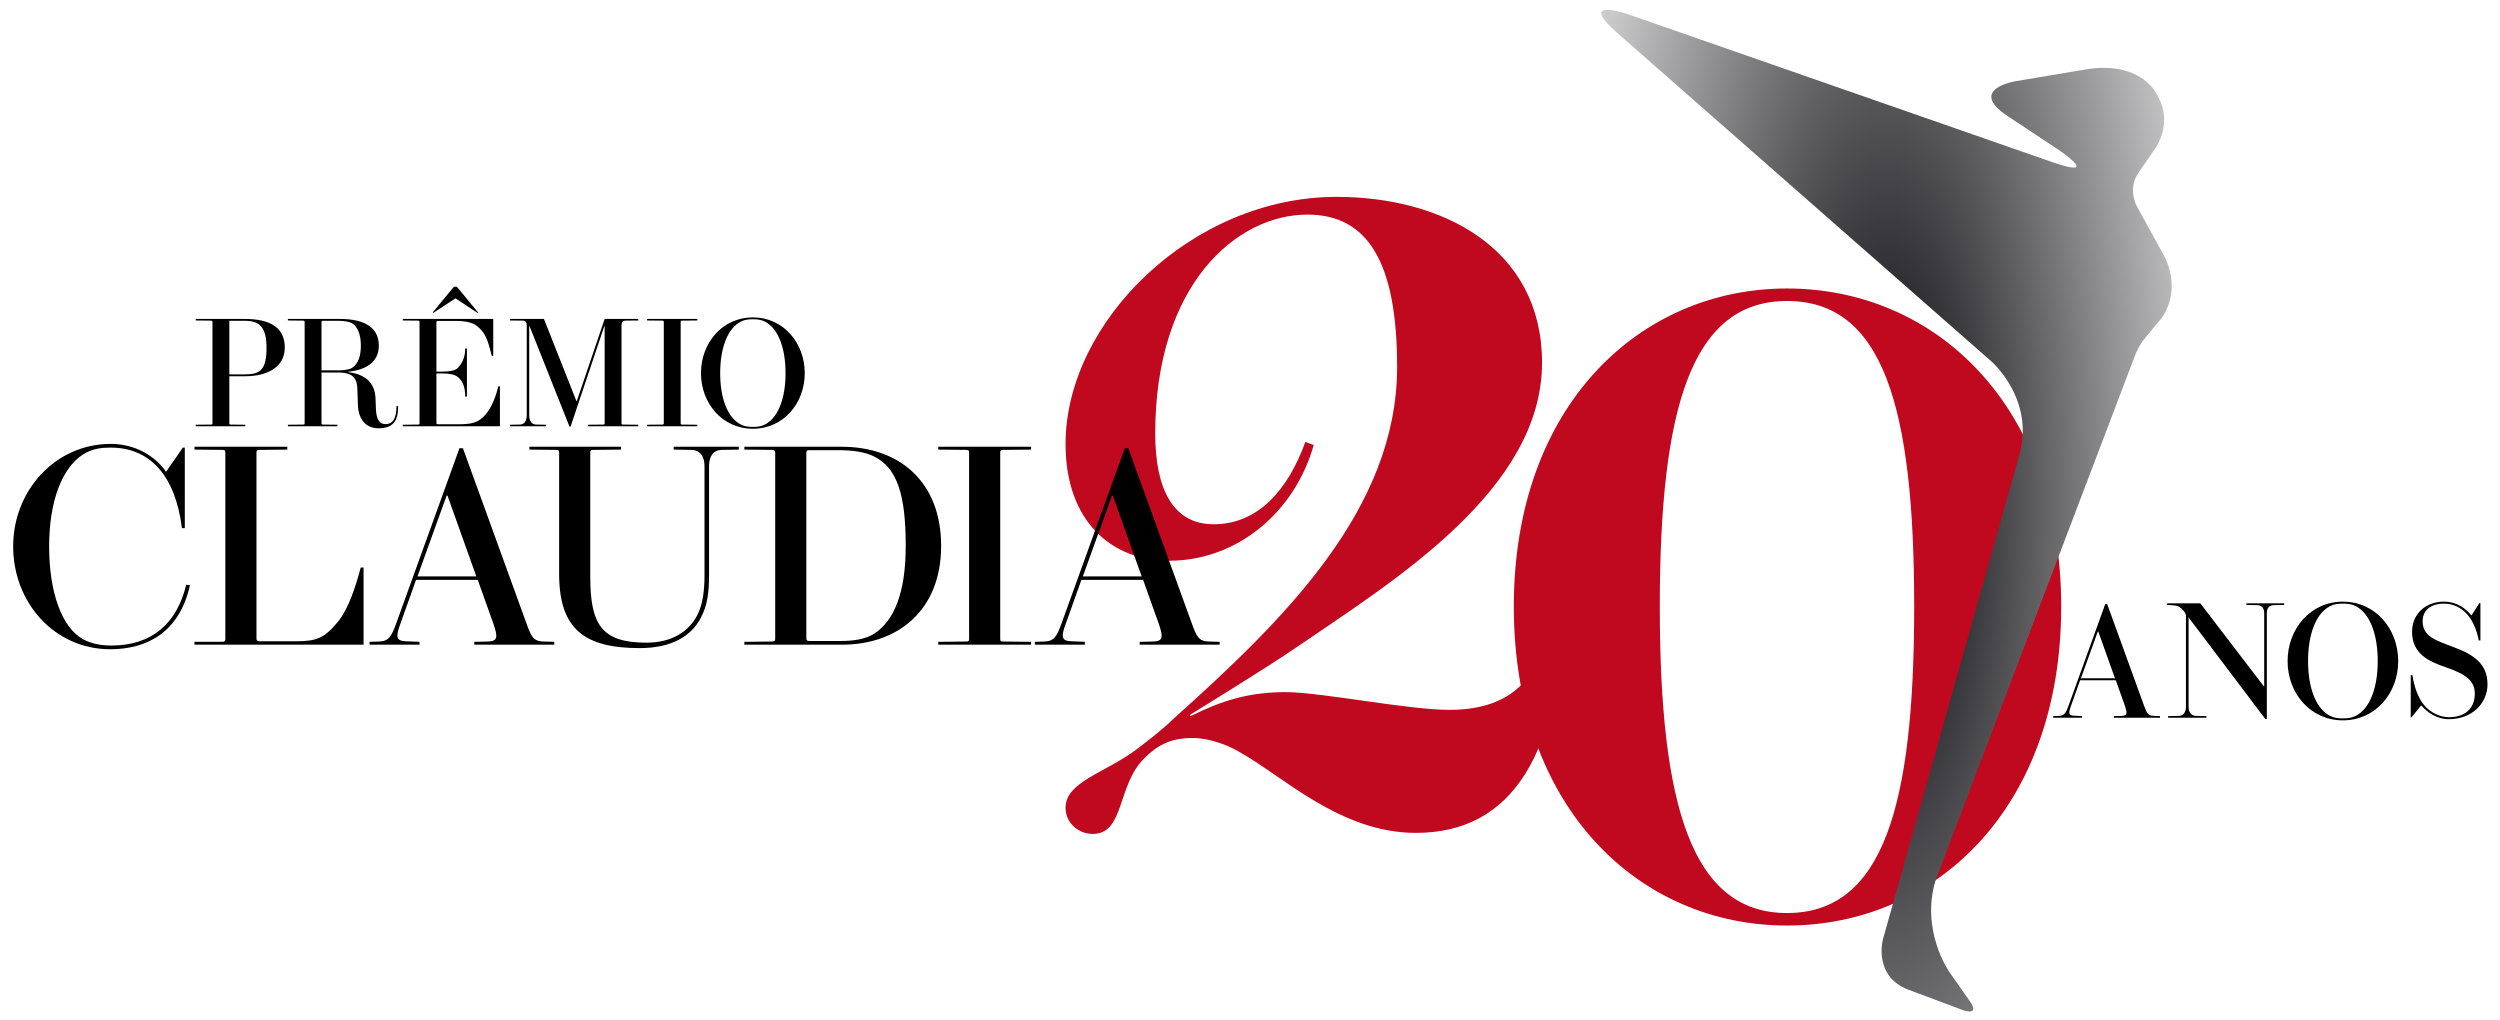
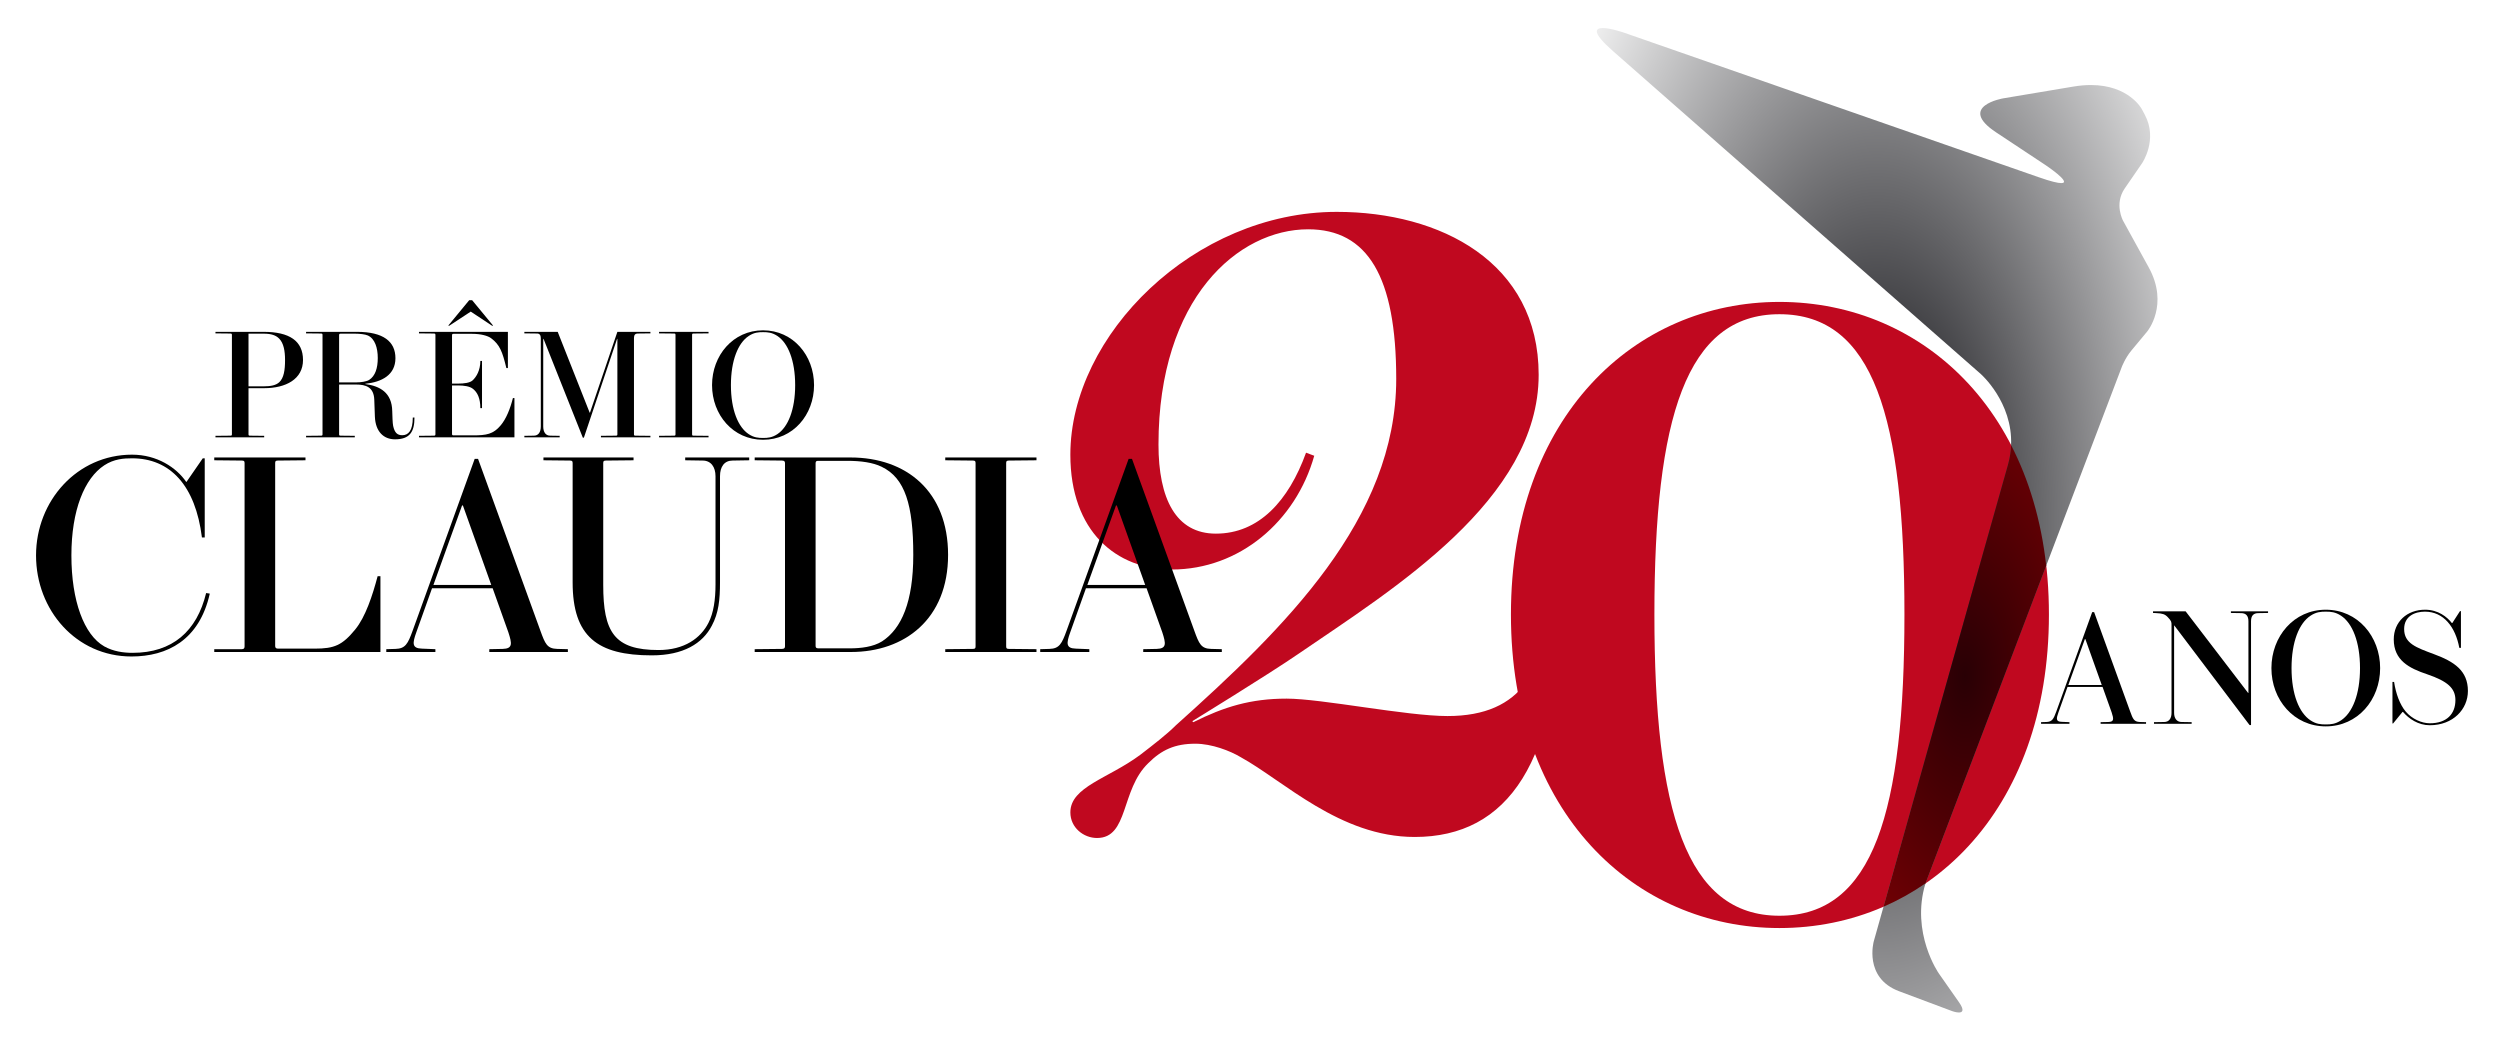
- <svg xmlns="http://www.w3.org/2000/svg" version="1.1" id="Layer_1" x="0px" y="0px" width="760px" height="310px" viewBox="0 0 760 310" enable-background="new 0 0 760 310" xml:space="preserve">
-   <path fill="#C0081F" d="M332.168,253.513c9.825,0,7.291-14.896,15.85-23.139c4.12-4.119,8.24-6.022,14.579-6.022  c5.072,0,10.777,2.218,13.947,4.12c13.312,7.29,30.745,24.724,53.885,24.724c28.844,0,45.008-23.138,45.008-75.121h-3.486  c-0.633,22.822-7.924,37.72-31.379,37.72c-12.68,0-38.986-5.389-49.764-5.389c-11.095,0-19.335,2.538-28.844,7.29l-0.319-0.317  c0,0,23.774-14.581,32.966-20.919c29.16-19.969,74.17-47.544,74.17-86.215c0-34.866-30.429-50.397-62.442-50.397  c-44.057,0-82.41,38.036-82.41,75.12c0,23.773,14.262,35.502,31.379,35.502c20.919,0,38.353-14.897,44.06-35.184l-2.537-0.951  c-5.389,14.896-14.581,25.039-27.894,25.039c-12.362,0-17.75-10.775-17.75-27.576c0-45.325,24.725-66.562,46.279-66.562  c18.384,0,27.258,14.581,27.258,46.277c0,43.424-34.548,77.022-68.149,107.135c-2.852,2.851-6.971,6.021-11.093,9.191  c-9.824,7.29-21.553,9.826-21.553,17.75C323.928,250.343,328.049,253.513,332.168,253.513L332.168,253.513z" />
-   <path fill="#C0081F" d="M543.244,281.365c45.009,0,83.362-35.501,83.362-96.99c0-61.176-38.354-96.676-83.362-96.676  c-44.692,0-83.044,35.5-83.044,96.676C460.2,245.864,498.552,281.365,543.244,281.365 M543.244,277.562  c-28.843,0-38.667-32.33-38.667-93.187c0-60.857,9.824-92.872,38.667-92.872c29.163,0,38.671,32.014,38.671,92.872  C581.915,245.231,572.407,277.562,543.244,277.562" />
+ <svg xmlns="http://www.w3.org/2000/svg" version="1.1" id="Layer_1" x="0px" y="0px" width="770px" height="320px" viewBox="0 0 770 320" enable-background="new 0 0 770 320" xml:space="preserve">
+   <path fill="#C0081F" d="M337.877,258.101c9.783,0,7.259-14.833,15.782-23.039c4.103-4.104,8.205-5.999,14.517-5.999  c5.05,0,10.732,2.21,13.888,4.104c13.255,7.26,30.615,24.619,53.656,24.619c28.722,0,44.818-23.042,44.818-74.803h-3.473  c-0.63,22.724-7.89,37.56-31.245,37.56c-12.627,0-38.821-5.367-49.554-5.367c-11.047,0-19.252,2.526-28.721,7.26l-0.317-0.314  c0,0,23.673-14.519,32.825-20.832c29.037-19.883,73.855-47.342,73.855-85.85c0-34.717-30.3-50.184-62.178-50.184  c-43.87,0-82.06,37.875-82.06,74.803c0,23.671,14.201,35.352,31.245,35.352c20.831,0,38.19-14.835,43.874-35.036l-2.527-0.946  c-5.365,14.833-14.519,24.932-27.775,24.932c-12.31,0-17.674-10.729-17.674-27.458c0-45.134,24.619-66.28,46.083-66.28  c18.305,0,27.142,14.519,27.142,46.081c0,43.24-34.401,76.696-67.86,106.681c-2.839,2.838-6.942,5.996-11.046,9.151  c-9.783,7.26-21.46,9.786-21.46,17.677C329.672,254.945,333.775,258.101,337.877,258.101L337.877,258.101z" />
+   <path fill="#C0081F" d="M548.059,285.837c44.818,0,83.01-35.351,83.01-96.58c0-60.916-38.191-96.267-83.01-96.267  c-44.503,0-82.691,35.351-82.691,96.267C465.367,250.486,503.556,285.837,548.059,285.837 M548.059,282.047  c-28.721,0-38.504-32.192-38.504-92.79c0-60.601,9.783-92.479,38.504-92.479c29.039,0,38.508,31.878,38.508,92.479  C586.566,249.854,577.098,282.047,548.059,282.047" />
  <g>
    <g>
-       <path d="M59.501,129.117l4.614-0.047c0.377,0,0.472-0.094,0.472-0.423v-30.75c0-0.283-0.095-0.423-0.472-0.423l-4.614-0.047    v-0.471h14.927c7.911,0,12.148,2.778,12.148,8.711c0,5.934-5.32,8.711-12.007,8.711h-4.85v14.269c0,0.329,0.094,0.423,0.471,0.423    l4.379,0.047v0.472H59.501V129.117z M74.334,113.814c2.308,0,3.861-0.33,4.897-1.271c1.413-1.318,1.79-3.721,1.79-6.875    c0-2.919-0.472-5.227-1.79-6.591c-1.036-1.083-2.543-1.554-4.803-1.554h-4.709v16.292H74.334z" />
-       <path d="M108.809,123.186l-0.188-5.229c-0.142-3.907-2.59-4.709-5.698-4.709h-5.18v15.399c0,0.329,0.094,0.423,0.471,0.423    l4.379,0.047v0.472H87.524v-0.472l4.615-0.047c0.376,0,0.471-0.094,0.471-0.423v-30.75c0-0.283-0.094-0.423-0.471-0.423    l-4.615-0.047v-0.471h15.774c8.146,0,11.867,3.014,11.867,8.146c0,5.18-4.238,7.393-9.323,7.911v0.095    c4.521,0.611,8.241,2.636,8.335,8.38c0.046,1.367,0.093,3.721,0.282,4.568c0.472,2.166,1.319,2.873,2.826,2.873    c1.883,0,3.249-1.413,3.249-5.463h0.518c0,4.475-1.507,6.734-6.027,6.734C111.54,130.201,108.997,127.847,108.809,123.186z     M103.064,112.59c1.365,0,3.107-0.234,3.956-0.753c1.93-1.225,2.684-3.72,2.684-6.781c0-3.155-0.895-5.979-3.06-6.97    c-0.848-0.376-2.543-0.564-4.003-0.564h-4.474c-0.283,0-0.424,0.14-0.424,0.423v14.645H103.064z" />
+       <path d="M66.365,134.234l4.595-0.047c0.375,0,0.469-0.094,0.469-0.421v-30.619c0-0.282-0.094-0.421-0.469-0.421l-4.595-0.047    v-0.469h14.864c7.876,0,12.098,2.767,12.098,8.674c0,5.909-5.298,8.676-11.958,8.676h-4.829v14.207    c0,0.327,0.093,0.421,0.469,0.421l4.36,0.047v0.469H66.365V134.234z M81.135,118.995c2.298,0,3.845-0.329,4.877-1.266    c1.408-1.313,1.782-3.704,1.782-6.847c0-2.906-0.469-5.204-1.782-6.563c-1.032-1.079-2.532-1.548-4.783-1.548h-4.688v16.224    H81.135z" />
+       <path d="M115.465,128.326l-0.188-5.206c-0.14-3.891-2.578-4.688-5.673-4.688h-5.159v15.333c0,0.327,0.094,0.421,0.469,0.421    l4.361,0.047v0.469H94.271v-0.469l4.596-0.047c0.375,0,0.469-0.094,0.469-0.421v-30.619c0-0.282-0.094-0.421-0.469-0.421    l-4.596-0.047v-0.469h15.708c8.111,0,11.816,3.001,11.816,8.112c0,5.157-4.22,7.361-9.284,7.877v0.094    c4.501,0.609,8.205,2.625,8.3,8.345c0.045,1.36,0.094,3.704,0.28,4.548c0.47,2.157,1.315,2.861,2.815,2.861    c1.875,0,3.235-1.407,3.235-5.44h0.515c0,4.456-1.5,6.706-6.002,6.706C118.184,135.312,115.651,132.968,115.465,128.326z     M109.744,117.776c1.36,0,3.095-0.234,3.938-0.75c1.923-1.219,2.672-3.704,2.672-6.752c0-3.143-0.889-5.955-3.047-6.941    c-0.843-0.374-2.532-0.562-3.985-0.562h-4.454c-0.283,0-0.423,0.14-0.423,0.421v14.583H109.744z" />
    </g>
    <g>
-       <path d="M122.449,129.117l4.615-0.047c0.377,0,0.471-0.141,0.471-0.423v-30.75c0-0.283-0.094-0.423-0.471-0.423l-4.615-0.047    v-0.471h27.5v11.207h-0.47c-1.225-5.084-2.025-7.204-4.709-9.229c-0.989-0.753-3.155-1.365-5.838-1.365h-5.839    c-0.282,0-0.423,0.14-0.423,0.423v14.974h1.789c2.025,0,3.721-0.236,4.568-0.989c1.178-1.083,2.402-3.108,2.402-6.028h0.518    v14.597h-0.518c0-2.873-0.801-4.803-2.308-5.979c-0.941-0.754-2.684-1.037-4.662-1.037h-1.789v15.021    c0,0.282,0.094,0.424,0.471,0.424h5.98c4.239,0,6.31-0.377,8.57-3.061c1.742-2.024,3.014-5.273,3.814-8.477h0.471v12.149h-29.525    V129.117z M131.538,94.979l6.45-7.816h0.895l6.452,7.816l-0.189,0.141l-6.687-4.426l-6.734,4.426L131.538,94.979z" />
-       <path d="M160.975,99.122h-0.094v27.077c0,1.787,0.753,2.871,2.166,2.871l2.92,0.047v0.472h-10.925v-0.472l2.92-0.047    c1.365,0,2.167-0.988,2.167-2.871V98.887c0-0.941-0.424-1.412-1.131-1.412l-3.956-0.047v-0.471h10.312l9.889,25.003h0.094    l8.477-25.003h10.218v0.471l-3.956,0.047c-0.706,0-1.13,0.423-1.13,1.365v29.808c0,0.329,0.094,0.423,0.471,0.423l4.615,0.047    v0.472h-15.304v-0.472l4.615-0.047c0.377,0,0.471-0.094,0.471-0.423V99.122h-0.094l-10.266,30.562h-0.33L160.975,99.122z" />
+       <path d="M129.046,134.234l4.596-0.047c0.375,0,0.469-0.14,0.469-0.421v-30.619c0-0.282-0.094-0.421-0.469-0.421l-4.596-0.047    v-0.469h27.384v11.159h-0.469c-1.219-5.063-2.017-7.174-4.688-9.19c-0.986-0.75-3.143-1.359-5.815-1.359h-5.814    c-0.28,0-0.421,0.14-0.421,0.421v14.91h1.782c2.015,0,3.704-0.234,4.547-0.984c1.173-1.079,2.392-3.095,2.392-6.002h0.516V125.7    h-0.516c0-2.861-0.797-4.783-2.298-5.955c-0.938-0.75-2.672-1.032-4.642-1.032h-1.782v14.958c0,0.281,0.093,0.421,0.469,0.421    h5.955c4.221,0,6.283-0.375,8.534-3.046c1.735-2.017,3.001-5.252,3.798-8.441h0.469v12.098h-29.4V134.234z M138.098,100.239    l6.422-7.784h0.892l6.425,7.784l-0.189,0.14l-6.659-4.407l-6.705,4.407L138.098,100.239z" />
+       <path d="M167.41,104.365h-0.094v26.962c0,1.781,0.751,2.859,2.158,2.859l2.906,0.047v0.469h-10.877v-0.469l2.907-0.047    c1.36,0,2.158-0.984,2.158-2.859V104.13c0-0.938-0.423-1.406-1.126-1.406l-3.938-0.047v-0.469h10.269l9.846,24.897h0.094    l8.439-24.897h10.175v0.469l-3.938,0.047c-0.703,0-1.126,0.421-1.126,1.359v29.682c0,0.327,0.094,0.421,0.469,0.421l4.596,0.047    v0.469h-15.239v-0.469l4.595-0.047c0.375,0,0.469-0.094,0.469-0.421v-29.4h-0.094l-10.222,30.432h-0.327L167.41,104.365z" />
    </g>
    <g>
-       <path d="M196.706,129.117l4.615-0.047c0.377,0,0.472-0.094,0.472-0.423v-30.75c0-0.329-0.095-0.423-0.472-0.423l-4.615-0.047    v-0.471h15.304v0.471l-4.615,0.047c-0.377,0-0.471,0.095-0.471,0.423v30.75c0,0.329,0.094,0.423,0.471,0.423l4.615,0.047v0.472    h-15.304V129.117z" />
-       <path d="M213.096,113.438c0-9.183,6.498-16.952,15.774-16.952c9.277,0,15.775,7.769,15.775,16.952    c0,9.182-6.498,16.904-15.775,16.904C219.594,130.342,213.096,122.619,213.096,113.438z M233.297,128.6    c3.297-2.166,5.509-7.533,5.509-15.162c0-7.628-2.212-13.044-5.509-15.209c-1.648-1.083-2.966-1.177-4.426-1.177    c-1.459,0-2.778,0.093-4.426,1.177c-3.296,2.165-5.509,7.582-5.509,15.209c0,7.629,2.213,12.996,5.509,15.162    c1.648,1.084,2.966,1.177,4.426,1.177C230.331,129.776,231.649,129.684,233.297,128.6z" />
+       <path d="M202.989,134.234l4.596-0.047c0.375,0,0.469-0.094,0.469-0.421v-30.619c0-0.327-0.094-0.421-0.469-0.421l-4.596-0.047    v-0.469h15.239v0.469l-4.594,0.047c-0.376,0-0.469,0.094-0.469,0.421v30.619c0,0.327,0.093,0.421,0.469,0.421l4.594,0.047v0.469    h-15.239V134.234z" />
+       <path d="M219.311,118.619c0-9.143,6.471-16.879,15.708-16.879c9.237,0,15.708,7.737,15.708,16.879    c0,9.144-6.471,16.833-15.708,16.833C225.781,135.453,219.311,127.763,219.311,118.619z M239.425,133.718    c3.282-2.156,5.486-7.502,5.486-15.099c0-7.595-2.204-12.988-5.486-15.145c-1.641-1.079-2.954-1.172-4.407-1.172    c-1.455,0-2.767,0.093-4.407,1.172c-3.284,2.156-5.487,7.549-5.487,15.145c0,7.597,2.204,12.942,5.487,15.099    c1.641,1.079,2.952,1.172,4.407,1.172C236.472,134.89,237.785,134.797,239.425,133.718z" />
    </g>
  </g>
  <g>
    <g>
-       <path d="M4,166.114c0-16.931,12.763-31.17,29.693-31.17c7.728,0,13.719,3.995,16.757,8.423h0.087l5.036-7.293h0.607v24.483h-0.868    c-1.997-16.062-9.811-24.483-21.619-24.483c-2.518,0-5.557,0.174-8.595,2.171c-6.078,3.992-10.159,13.804-10.159,27.869    s3.907,24.571,10.159,28.13c2.778,1.562,5.903,1.998,8.769,1.998c12.329,0,19.883-6.686,22.748-18.494l1.129,0.174    c-3.213,14.413-13.197,19.449-24.223,19.449C16.416,197.371,4,183.045,4,166.114z" />
-       <path d="M59.126,195.113h8.508c0.695,0,0.869-0.348,0.869-0.869v-56.693c0-0.608-0.174-0.782-0.869-0.782l-8.508-0.087v-0.867    h28.217v0.867l-8.508,0.087c-0.694,0-0.868,0.174-0.868,0.782v56.521c0,0.521,0.174,0.868,0.868,0.868h11.374    c6.078,0,8.509-1.042,12.502-5.904c3.213-3.906,5.383-10.592,6.946-16.496h0.868v23.441H59.126V195.113z" />
+       <path d="M11.1,171.074c0-16.86,12.709-31.039,29.567-31.039c7.695,0,13.66,3.978,16.686,8.387h0.086l5.014-7.262h0.604v24.381    h-0.863c-1.989-15.994-9.77-24.381-21.528-24.381c-2.508,0-5.533,0.173-8.559,2.162c-6.053,3.976-10.116,13.746-10.116,27.752    c0,14.004,3.891,24.467,10.116,28.011c2.767,1.555,5.879,1.989,8.731,1.989c12.276,0,19.797-6.659,22.651-18.417l1.125,0.175    c-3.199,14.35-13.141,19.365-24.121,19.365C23.463,202.197,11.1,187.934,11.1,171.074z" />
+       <path d="M65.992,199.948h8.472c0.692,0,0.865-0.346,0.865-0.863v-56.454c0-0.606-0.173-0.779-0.865-0.779l-8.472-0.087v-0.863    H94.09v0.863l-8.474,0.087c-0.691,0-0.863,0.173-0.863,0.779v56.28c0,0.521,0.171,0.866,0.863,0.866h11.327    c6.052,0,8.472-1.038,12.449-5.879c3.198-3.89,5.36-10.549,6.917-16.428h0.864v23.344H65.992V199.948z" />
    </g>
    <g>
-       <path d="M112.331,195.113l2.865-0.088c3.039-0.086,3.82-1.561,5.296-5.643l19.188-53.135h1.042l19.274,53.135    c1.476,4.082,2.083,5.557,5.209,5.643l3.299,0.088v0.867h-24.311v-0.867l4.167-0.088c3.126-0.086,2.865-1.648,1.737-5.121    l-4.862-13.633h-18.754l-4.861,13.633c-1.216,3.385-1.389,4.949,1.736,5.035l4.167,0.174v0.867h-15.194V195.113z M144.802,175.23    l-8.769-24.57h-0.261l-8.855,24.57H144.802z" />
-       <path d="M169.975,174.449v-36.898c0-0.608-0.173-0.782-0.868-0.782l-8.162-0.087v-0.867h27.87v0.867l-8.508,0.087    c-0.695,0-0.868,0.174-0.868,0.782v37.68c0,14.586,3.386,20.143,17.104,20.143c7.988,0,13.024-3.645,15.455-8.422    c1.563-3.039,2.17-7.119,2.17-11.894v-33.427c0-2.866-1.389-4.862-3.994-4.862l-5.383-0.087v-0.867h19.796v0.867l-5.123,0.087    c-2.518,0-3.907,1.824-3.907,4.862v32.732c0,5.557-0.434,9.549-2.518,13.457c-2.865,5.557-8.856,9.203-18.58,9.203    C177.615,197.023,169.975,191.205,169.975,174.449z" />
+       <path d="M118.972,199.948l2.852-0.086c3.027-0.085,3.804-1.555,5.273-5.618l19.107-52.911h1.038l19.193,52.911    c1.469,4.063,2.075,5.533,5.187,5.618l3.285,0.086v0.866H150.7v-0.866l4.15-0.086c3.112-0.085,2.854-1.643,1.729-5.102    l-4.841-13.572h-18.674l-4.841,13.572c-1.21,3.373-1.383,4.931,1.729,5.017l4.15,0.171v0.866h-15.129V199.948z M151.305,180.151    l-8.731-24.467h-0.26l-8.817,24.467H151.305z" />
+       <path d="M176.372,179.374v-36.743c0-0.606-0.174-0.779-0.866-0.779l-8.125-0.087v-0.863h27.751v0.863l-8.472,0.087    c-0.692,0-0.865,0.173-0.865,0.779v37.521c0,14.524,3.373,20.058,17.031,20.058c7.954,0,12.97-3.63,15.391-8.386    c1.555-3.026,2.161-7.091,2.161-11.844v-33.286c0-2.854-1.383-4.842-3.977-4.842l-5.36-0.087v-0.863h19.712v0.863l-5.102,0.087    c-2.506,0-3.89,1.816-3.89,4.842v32.595c0,5.533-0.432,9.509-2.507,13.398c-2.854,5.533-8.82,9.165-18.502,9.165    C183.98,201.852,176.372,196.059,176.372,179.374z" />
    </g>
    <g>
-       <path d="M226.285,195.113l8.422-0.088c0.694,0,0.955-0.26,0.955-0.781v-56.693c0-0.523-0.261-0.782-0.955-0.782l-8.422-0.087    v-0.867h29.607c17.364,0,30.214,10.504,30.214,30.127c0,19.883-13.457,30.039-30.041,30.039h-29.78V195.113z M255.718,194.854    c3.386,0,7.206-0.436,9.984-2.171c5.99-3.908,9.638-12.155,9.638-26.741c0-15.369-2.519-23.79-9.812-27.264    c-2.691-1.303-6.338-1.822-10.679-1.822h-9.029c-0.521,0-0.695,0.26-0.695,0.781v56.435c0,0.521,0.174,0.782,0.869,0.782H255.718z    " />
-       <path d="M285.23,195.113l8.508-0.088c0.695,0,0.868-0.172,0.868-0.781v-56.693c0-0.608-0.173-0.782-0.868-0.782l-8.508-0.087    v-0.867h28.216v0.867l-8.507,0.087c-0.694,0-0.868,0.174-0.868,0.782v56.693c0,0.609,0.174,0.781,0.868,0.781l8.507,0.088v0.867    H285.23V195.113z" />
+       <path d="M232.443,199.948l8.385-0.086c0.691,0,0.952-0.26,0.952-0.777v-56.454c0-0.521-0.26-0.779-0.952-0.779l-8.385-0.087    v-0.863h29.48c17.291,0,30.086,10.46,30.086,29.998c0,19.801-13.401,29.915-29.914,29.915h-29.653V199.948z M261.75,199.691    c3.371,0,7.175-0.435,9.942-2.164c5.966-3.89,9.597-12.104,9.597-26.628c0-15.302-2.506-23.688-9.769-27.146    c-2.681-1.298-6.312-1.815-10.634-1.815h-8.992c-0.519,0-0.691,0.259-0.691,0.777v56.195c0,0.521,0.173,0.78,0.865,0.78H261.75z" />
+       <path d="M291.138,199.948l8.473-0.086c0.692,0,0.865-0.171,0.865-0.777v-56.454c0-0.606-0.173-0.779-0.865-0.779l-8.473-0.087    v-0.863h28.097v0.863l-8.471,0.087c-0.691,0-0.864,0.173-0.864,0.779v56.454c0,0.606,0.173,0.777,0.864,0.777l8.471,0.086v0.866    h-28.097V199.948z" />
    </g>
    <g>
-       <path d="M314.598,195.113l2.865-0.088c3.038-0.086,3.819-1.561,5.295-5.643l19.189-53.135h1.042l19.272,53.135    c1.477,4.082,2.085,5.557,5.209,5.643l3.302,0.088v0.867h-24.311v-0.867l4.168-0.088c3.126-0.086,2.864-1.648,1.736-5.121    l-4.862-13.633h-18.753l-4.862,13.633c-1.217,3.385-1.39,4.949,1.736,5.035l4.167,0.174v0.867h-15.194V195.113z M347.067,175.23    l-8.769-24.57h-0.259l-8.856,24.57H347.067z" />
+       <path d="M320.381,199.948l2.853-0.086c3.026-0.085,3.804-1.555,5.273-5.618l19.108-52.911h1.038l19.191,52.911    c1.471,4.063,2.075,5.533,5.188,5.618l3.287,0.086v0.866H352.11v-0.866l4.15-0.086c3.112-0.085,2.852-1.643,1.729-5.102    l-4.841-13.572h-18.674l-4.841,13.572c-1.212,3.373-1.383,4.931,1.729,5.017l4.15,0.171v0.866h-15.13V199.948z M352.713,180.151    l-8.731-24.467h-0.259l-8.818,24.467H352.713z" />
    </g>
  </g>
  <g>
    <g>
-       <path d="M624.177,217.685l1.657-0.053c1.758-0.052,2.209-0.903,3.062-3.262l11.091-30.714h0.604l11.142,30.714    c0.853,2.358,1.205,3.21,3.011,3.262l1.907,0.053v0.499h-14.054v-0.499l2.409-0.053c1.806-0.052,1.656-0.953,1.005-2.96    l-2.813-7.88h-10.84l-2.81,7.88c-0.702,1.956-0.804,2.861,1.005,2.908l2.407,0.104v0.499h-8.783V217.685z M642.948,206.189    l-5.07-14.201h-0.149l-5.119,14.201H642.948z" />
-       <path d="M665.38,187.77h-0.051v27.053c0,1.655,0.805,2.81,2.31,2.81l3.111,0.053v0.499h-11.644v-0.499l3.16-0.053    c1.455,0,2.261-1.055,2.261-2.81v-27.151c0-0.952,0-1.255-1.155-2.46c-0.903-0.953-1.657-1.154-3.515-1.254l-1.051-0.052v-0.499    h10.086l19.322,25.242h0.101v-22.184c0-1.656-0.751-2.508-2.257-2.508l-3.163-0.052v-0.499h11.493v0.499l-3.012,0.052    c-1.455,0-2.258,0.754-2.258,2.508v32.12h-0.452L665.38,187.77z" />
+       <path d="M628.648,222.424l1.649-0.052c1.751-0.051,2.199-0.9,3.05-3.246l11.045-30.587h0.6l11.095,30.587    c0.849,2.346,1.199,3.195,2.998,3.246l1.899,0.052v0.497H646.99v-0.497l2.399-0.052c1.798-0.051,1.648-0.948,1-2.946l-2.801-7.848    h-10.795l-2.798,7.848c-0.698,1.946-0.8,2.85,1,2.896l2.398,0.103v0.497h-8.746V222.424z M647.34,210.978l-5.048-14.142h-0.149    l-5.099,14.142H647.34z" />
+       <path d="M669.677,192.638h-0.05v26.937c0,1.649,0.8,2.798,2.299,2.798l3.099,0.052v0.497H663.43v-0.497l3.147-0.052    c1.449,0,2.251-1.049,2.251-2.798v-27.036c0-0.949,0-1.249-1.15-2.45c-0.9-0.948-1.65-1.148-3.5-1.248l-1.047-0.052v-0.497h10.044    l19.24,25.136h0.101v-22.09c0-1.648-0.749-2.497-2.248-2.497l-3.149-0.052v-0.497h11.444v0.497l-2.999,0.052    c-1.449,0-2.248,0.751-2.248,2.497v31.984h-0.45L669.677,192.638z" />
    </g>
    <g>
-       <path d="M695.428,200.971c0-9.789,6.927-18.068,16.814-18.068c9.886,0,16.812,8.279,16.812,18.068    c0,9.786-6.927,18.018-16.812,18.018C702.354,218.988,695.428,210.757,695.428,200.971z M716.958,217.132    c3.514-2.31,5.873-8.031,5.873-16.161c0-8.131-2.359-13.902-5.873-16.212c-1.756-1.155-3.163-1.254-4.716-1.254    c-1.557,0-2.961,0.099-4.72,1.254c-3.513,2.31-5.872,8.081-5.872,16.212c0,8.13,2.359,13.852,5.872,16.161    c1.759,1.154,3.163,1.254,4.72,1.254C713.795,218.386,715.202,218.286,716.958,217.132z" />
-       <path d="M736.127,214.521h-0.151l-2.91,3.563h-0.201v-12.849h0.503c0.551,3.615,1.757,6.976,3.613,9.186    c1.906,2.257,4.918,3.61,7.427,3.61c5.27,0,7.931-2.909,7.931-7.174c0-3.665-2.408-5.823-8.732-7.981    c-5.571-1.857-10.338-4.314-10.338-10.79c0-5.471,4.113-9.185,9.685-9.185c4.065,0,6.827,2.26,8.28,4.117h0.15l2.359-3.666h0.302    v11.344h-0.503c-1.203-6.476-4.867-11.192-10.64-11.192c-3.061,0-6.423,1.356-6.423,5.371c0,4.466,3.714,5.719,9.234,7.778    c6.272,2.309,10.489,5.119,10.489,11.392c0,5.622-4.566,10.589-11.795,10.589C740.844,218.635,737.934,216.628,736.127,214.521z" />
+       <path d="M699.598,205.781c0-9.745,6.897-17.99,16.742-17.99c9.844,0,16.742,8.245,16.742,17.99    c0,9.746-6.898,17.943-16.742,17.943C706.495,223.725,699.598,215.527,699.598,205.781z M721.036,221.875    c3.499-2.301,5.848-7.997,5.848-16.094s-2.349-13.844-5.848-16.142c-1.749-1.151-3.149-1.249-4.696-1.249    c-1.55,0-2.948,0.098-4.699,1.249c-3.498,2.298-5.848,8.045-5.848,16.142s2.35,13.793,5.848,16.094    c1.751,1.149,3.149,1.249,4.699,1.249C717.887,223.124,719.287,223.024,721.036,221.875z" />
+       <path d="M740.124,219.274h-0.15l-2.898,3.55h-0.199v-12.796h0.5c0.549,3.602,1.749,6.948,3.598,9.148    c1.898,2.247,4.897,3.596,7.396,3.596c5.247,0,7.896-2.898,7.896-7.146c0-3.649-2.397-5.799-8.695-7.947    c-5.548-1.85-10.295-4.296-10.295-10.743c0-5.447,4.098-9.146,9.645-9.146c4.049,0,6.798,2.249,8.245,4.098h0.15l2.35-3.649h0.3    v11.295h-0.5c-1.199-6.448-4.848-11.144-10.595-11.144c-3.048,0-6.396,1.349-6.396,5.348c0,4.447,3.698,5.695,9.195,7.745    c6.247,2.301,10.445,5.099,10.445,11.343c0,5.6-4.548,10.547-11.745,10.547C744.82,223.373,741.923,221.372,740.124,219.274z" />
    </g>
  </g>
-   <radialGradient id="SVGID_1_" cx="573.48" cy="155.236" r="123.896" gradientTransform="matrix(1 0 0 3 0 -310.4727)" gradientUnits="userSpaceOnUse">
+   <radialGradient id="SVGID_1_" cx="578.166" cy="160.242" r="123.371" gradientTransform="matrix(1 0 0 2 0 -160.2422)" gradientUnits="userSpaceOnUse">
    <stop offset="0" style="stop-color:#000005" />
    <stop offset="1" style="stop-color:#FFFFFF" />
  </radialGradient>
-   <path fill="url(#SVGID_1_)" d="M657.478,77.019l-7.933-14.419c0,0-2.832-5.15,0.501-9.993l5.381-7.819c0,0,4.998-7.263,0.818-15.029  l-0.962-1.788c0,0-3.958-7.355-15.693-7.355c-1.641,0-3.434,0.145-5.392,0.472l-21.666,3.634c0,0-14.493,2.428-2.242,10.545  l15.088,9.994c0,0,8.592,5.691,5.039,5.691c-1.058,0-3.194-0.504-6.961-1.818L495.151,4.411c0,0-4.091-1.425-6.559-1.425  c-2.476,0-3.321,1.431,3.21,7.167l113.753,99.869c0,0,9.871,8.664,9.349,21.918c-0.081,1.984-0.393,4.073-1.005,6.255  l-38.458,136.581l-3.008,10.691c0,0-3.188,11.317,7.821,15.441l16.394,6.143c0,0,1.172,0.437,2.103,0.437  c1.088,0,1.846-0.597,0.027-3.188l-6.224-8.884c0,0-8.788-12.539-4.135-27.841c0.205-0.688,60.734-159.786,60.734-159.786  s1.047-2.747,2.926-5.009l4.946-5.955C657.026,96.825,663.852,88.607,657.478,77.019z" />
+   <path fill="url(#SVGID_1_)" d="M661.808,82.355l-7.898-14.358c0,0-2.82-5.129,0.499-9.95l5.357-7.787c0,0,4.977-7.232,0.815-14.965  l-0.959-1.78c0,0-3.94-7.324-15.626-7.324c-1.635,0-3.419,0.145-5.368,0.47l-21.575,3.618c0,0-14.432,2.418-2.232,10.5l15.024,9.951  c0,0,8.555,5.667,5.018,5.667c-1.054,0-3.181-0.503-6.933-1.811L500.169,10.055c0,0-4.072-1.419-6.53-1.419  c-2.465,0-3.307,1.425,3.196,7.136l113.271,99.445c0,0,9.828,8.628,9.309,21.827c-0.08,1.975-0.391,4.056-1.001,6.228  L580.12,279.275l-2.997,10.646c0,0-3.174,11.27,7.79,15.376l16.323,6.116c0,0,1.168,0.435,2.094,0.435  c1.083,0,1.838-0.595,0.027-3.175l-6.196-8.846c0,0-8.751-12.487-4.118-27.723c0.204-0.688,60.478-159.111,60.478-159.111  s1.042-2.735,2.912-4.987l4.926-5.93C661.358,102.077,668.155,93.895,661.808,82.355z" />
+   <radialGradient id="SVGID_2_" cx="605.176" cy="208.18" r="53.299" gradientTransform="matrix(1 0 0 2 0 -208.1797)" gradientUnits="userSpaceOnUse">
+     <stop offset="0" style="stop-color:#290005" />
+     <stop offset="1" style="stop-color:#7F0003" />
+   </radialGradient>
+   <path fill="url(#SVGID_2_)" d="M619.412,137.09c-0.083,1.961-0.392,4.026-0.998,6.182l-38.293,135.999  c4.521-1.968,8.842-4.383,12.935-7.2c0.364-1.046,20.293-53.462,37.175-97.85C628.663,160.154,624.896,147.729,619.412,137.09z" />
</svg>
